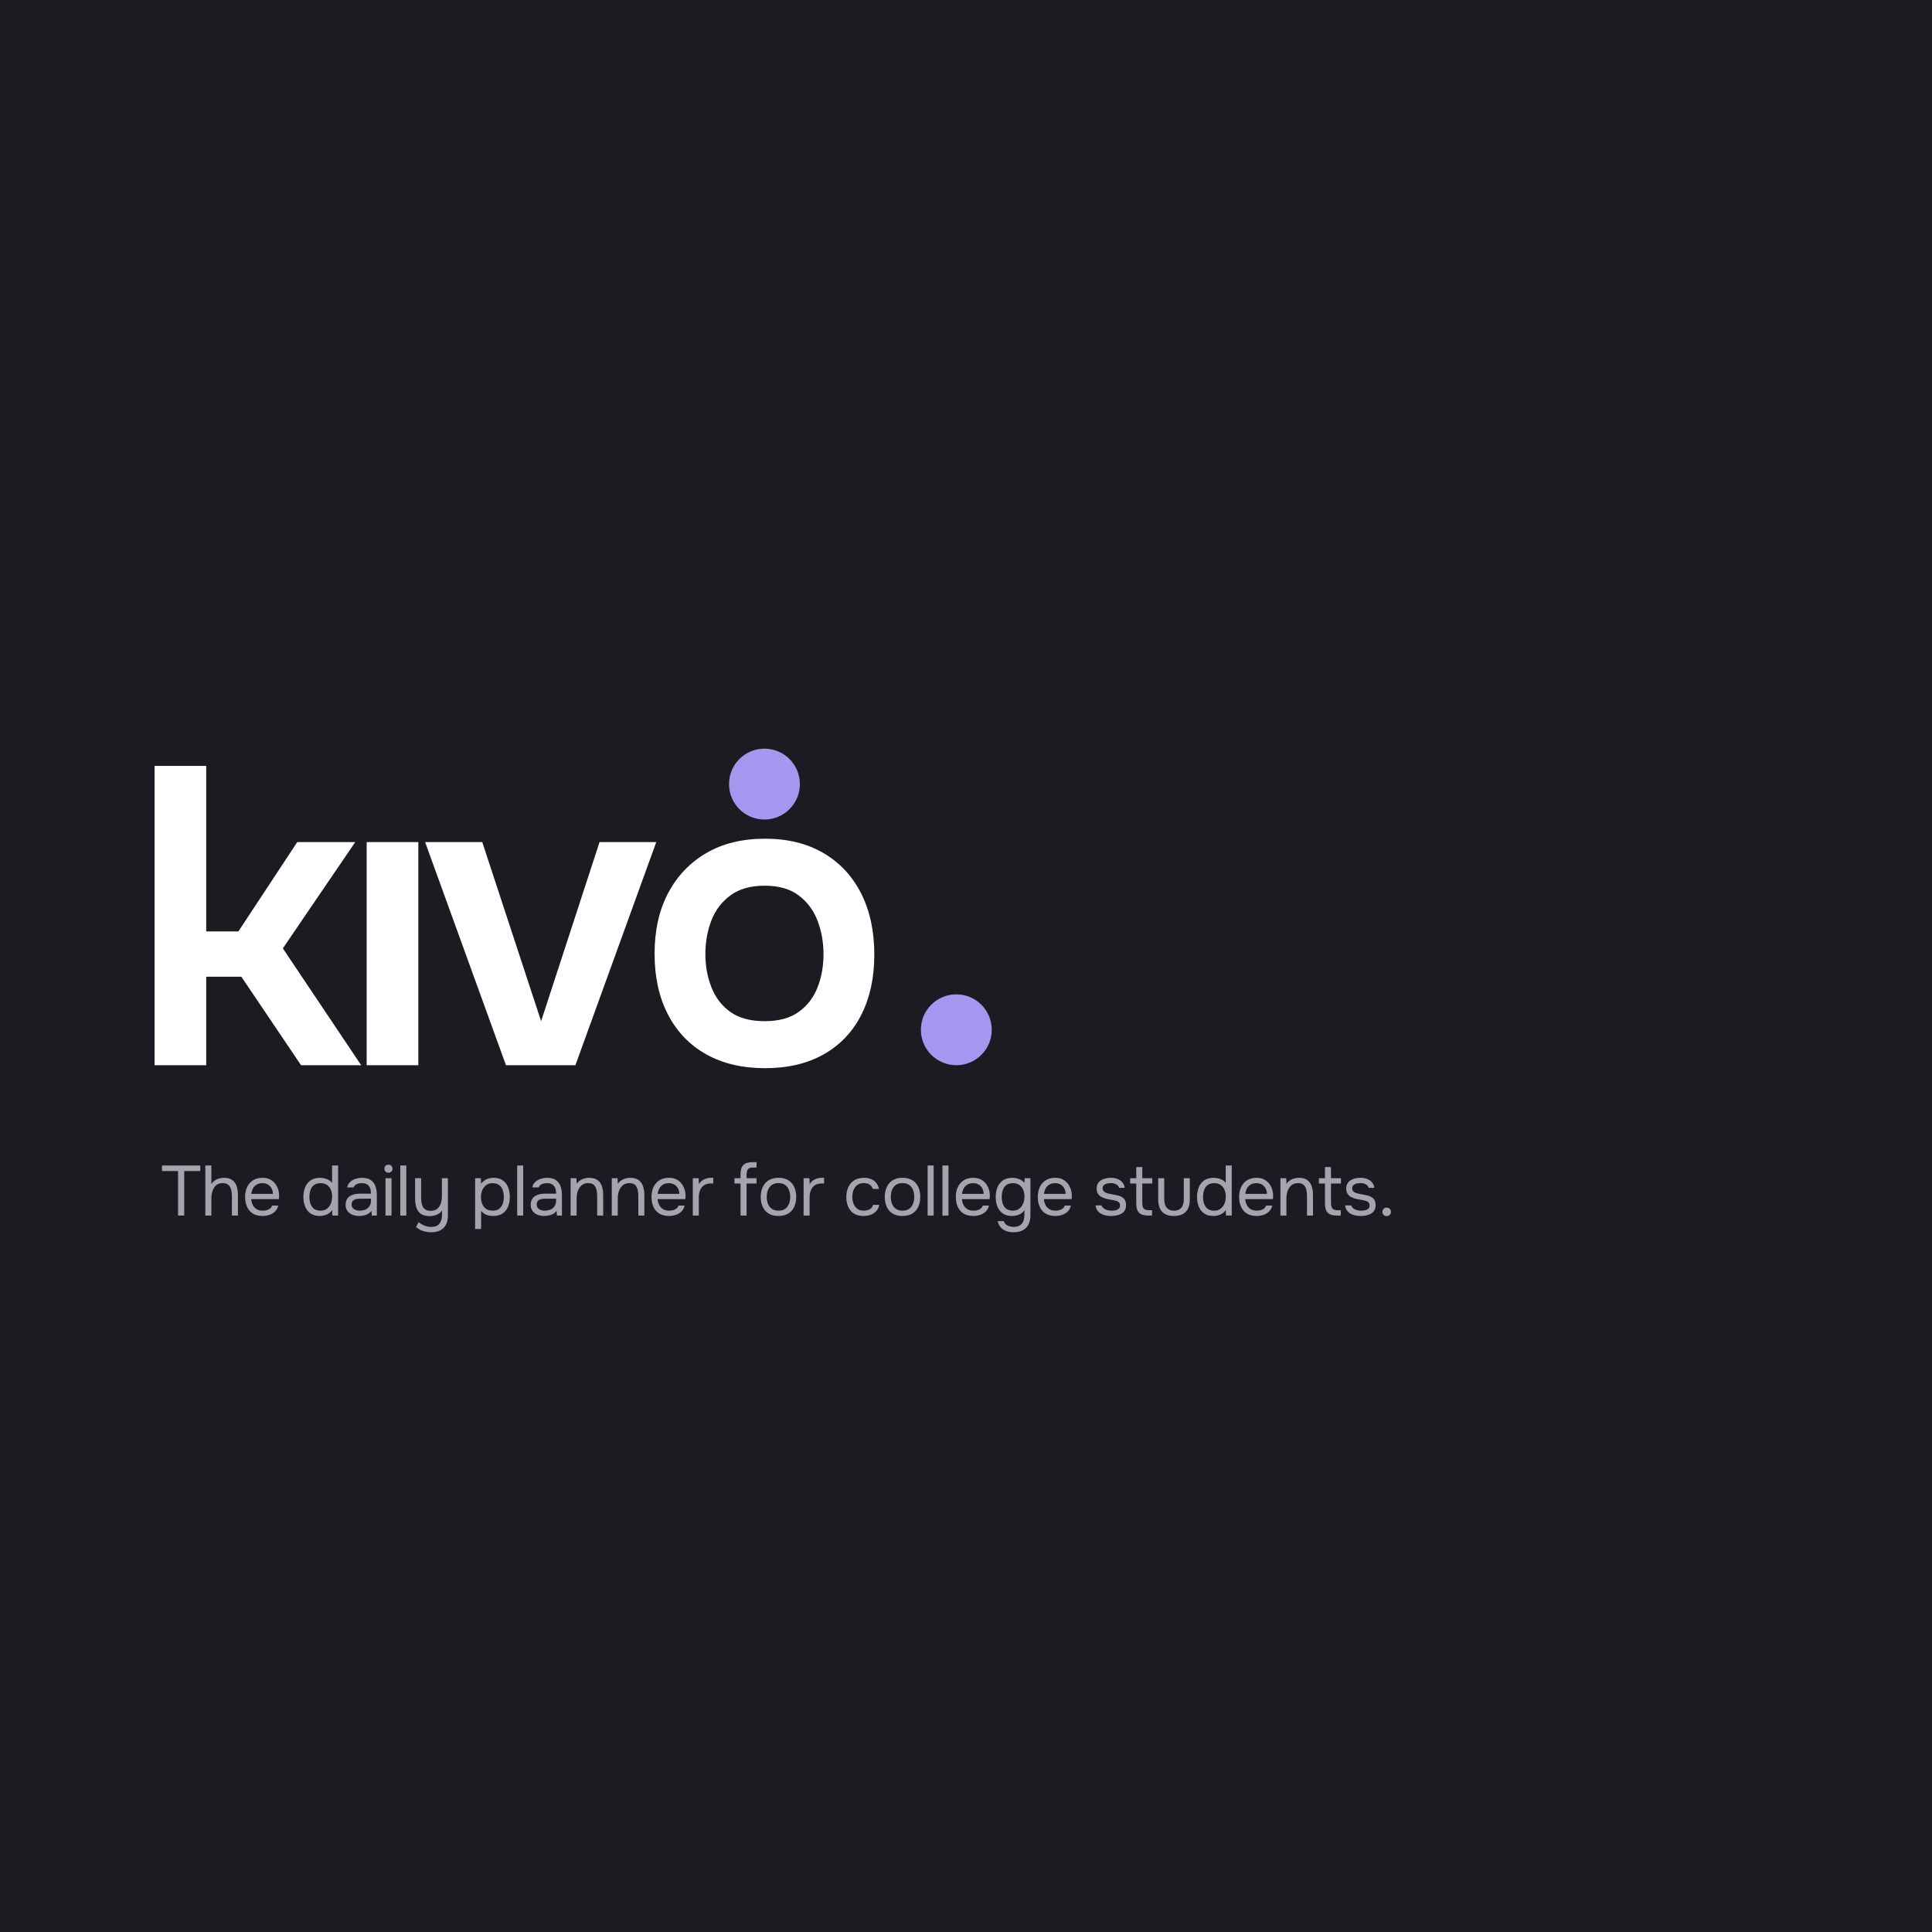
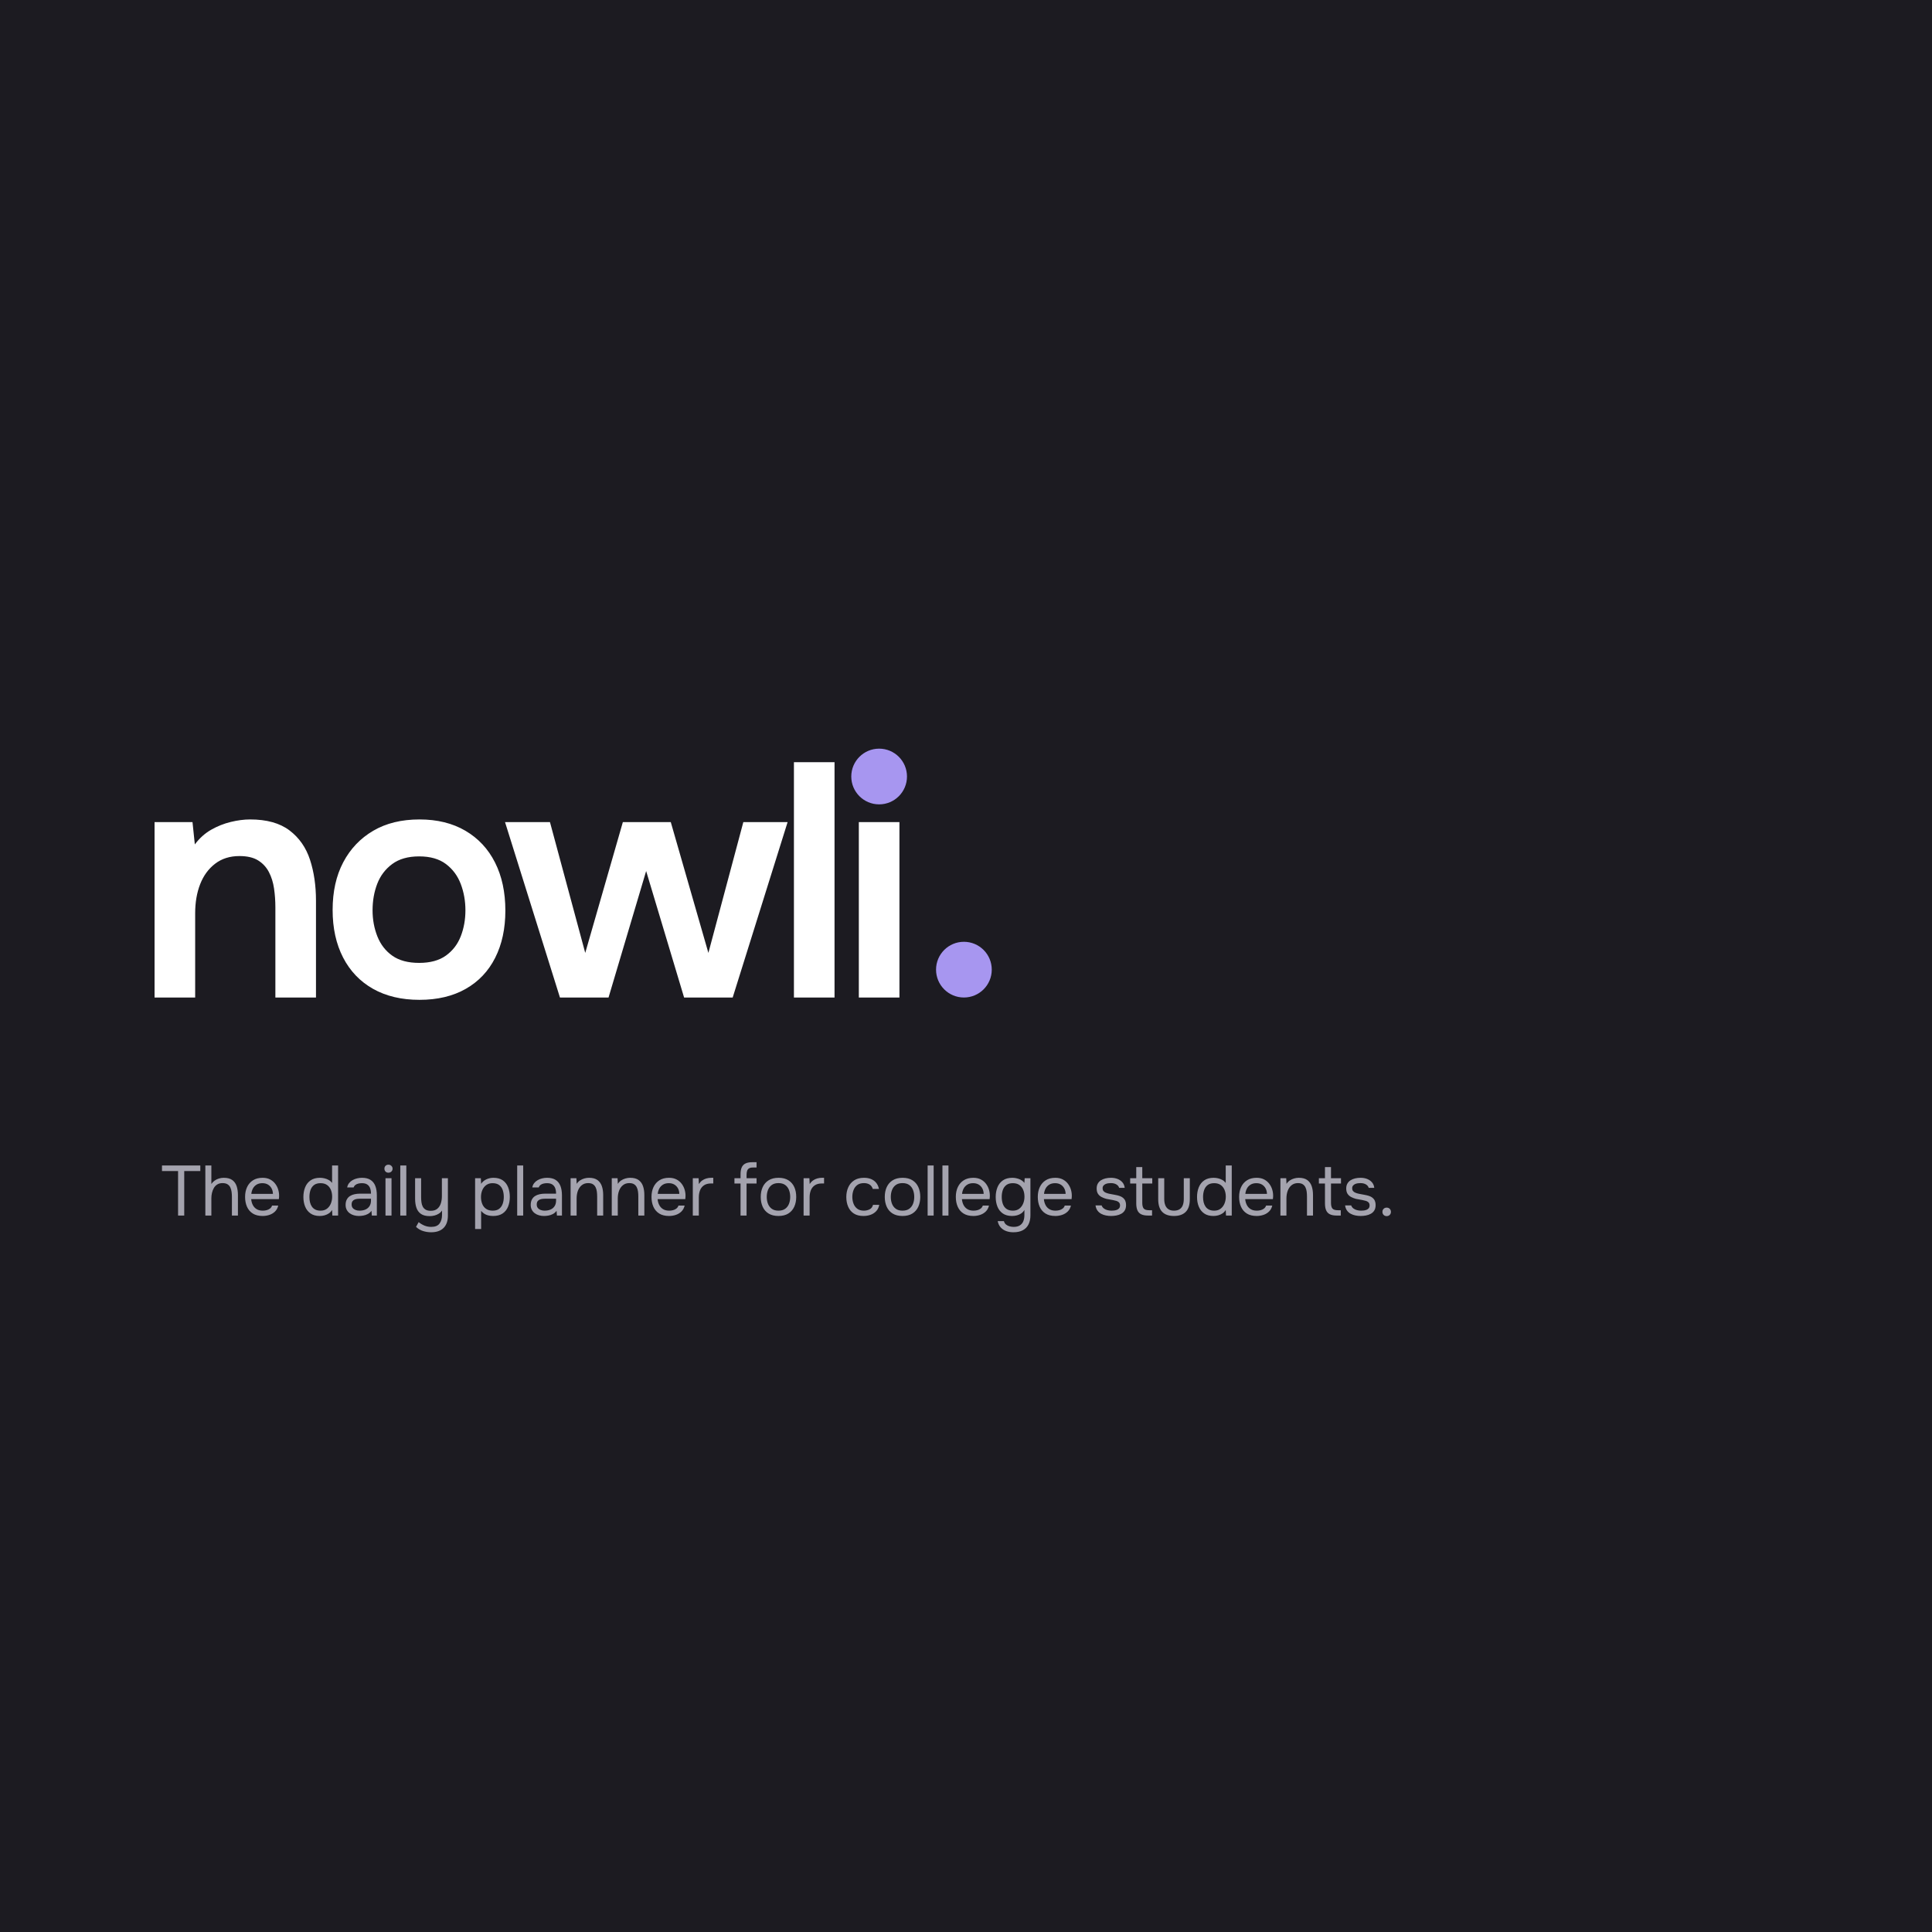
<svg xmlns="http://www.w3.org/2000/svg" viewBox="0 0 1200 1200" width="1200" height="1200">
  <rect width="1200" height="1200" fill="#1C1B21" />
-   <g transform="translate(96.00 465.00) scale(0.262972) translate(-59.00 747.70)">
-     <path d="M59.0 0V-707H181.0V-316H257.0L396.0 -527H533.0L362.0 -276L547.0 0H405.0L264.0 -209H181.0V0Z M560.0 0V-527H682.0V0Z M889.0 0 698.0 -527H833.0L972.0 -104L1110.0 -527H1244.0L1053.0 0Z M1501.0 7Q1420.0 7 1361.5 -26.0Q1303.0 -59 1271.5 -120.0Q1240.0 -181 1240.0 -263Q1240.0 -346 1272.0 -406.5Q1304.0 -467 1362.0 -501.0Q1420.0 -535 1501.0 -535Q1581.0 -535 1639.0 -501.0Q1697.0 -467 1728.0 -405.5Q1759.0 -344 1759.0 -261Q1759.0 -180 1728.5 -119.5Q1698.0 -59 1640.0 -26.0Q1582.0 7 1501.0 7ZM1500.0 -104Q1550.0 -104 1580.5 -126.0Q1611.0 -148 1625.0 -184.0Q1639.0 -220 1639.0 -262Q1639.0 -304 1625.0 -341.0Q1611.0 -378 1580.5 -401.0Q1550.0 -424 1500.0 -424Q1450.0 -424 1419.0 -401.0Q1388.0 -378 1374.0 -341.5Q1360.0 -305 1360.0 -262Q1360.0 -220 1374.5 -183.5Q1389.0 -147 1419.5 -125.5Q1450.0 -104 1500.0 -104Z" fill="#FFFFFF" />
-     <circle cx="1499.5" cy="-664.0" r="83.7" fill="#A796F0" />
-     <circle cx="1952.7" cy="-83.7" r="83.7" fill="#A796F0" />
+   <g transform="translate(96.00 465.00) scale(0.206727) translate(-59.00 747.70)">
+     <path d="M59.0 0V-527H173.0L180.0 -460Q201.0 -488 229.0 -504.0Q257.0 -520 288.0 -527.5Q319.0 -535 346.0 -535Q421.0 -535 464.5 -502.0Q508.0 -469 526.0 -414.0Q544.0 -359 544.0 -291V0H422.0V-271Q422.0 -300 418.0 -327.5Q414.0 -355 402.5 -377.0Q391.0 -399 370.0 -412.0Q349.0 -425 314.0 -425Q271.0 -425 241.0 -402.0Q211.0 -379 196.0 -340.5Q181.0 -302 181.0 -253V0Z M855.0 7Q774.0 7 715.5 -26.0Q657.0 -59 625.5 -120.0Q594.0 -181 594.0 -263Q594.0 -346 626.0 -406.5Q658.0 -467 716.0 -501.0Q774.0 -535 855.0 -535Q935.0 -535 993.0 -501.0Q1051.0 -467 1082.0 -405.5Q1113.0 -344 1113.0 -261Q1113.0 -180 1082.5 -119.5Q1052.0 -59 994.0 -26.0Q936.0 7 855.0 7ZM854.0 -104Q904.0 -104 934.5 -126.0Q965.0 -148 979.0 -184.0Q993.0 -220 993.0 -262Q993.0 -304 979.0 -341.0Q965.0 -378 934.5 -401.0Q904.0 -424 854.0 -424Q804.0 -424 773.0 -401.0Q742.0 -378 728.0 -341.5Q714.0 -305 714.0 -262Q714.0 -220 728.5 -183.5Q743.0 -147 773.5 -125.5Q804.0 -104 854.0 -104Z M1277.0 0 1112.0 -527H1247.0L1353.0 -134L1466.0 -527H1610.0L1723.0 -134L1828.0 -527H1961.0L1796.0 0H1650.0L1536.0 -380L1423.0 0Z M1980.0 0V-707H2102.0V0Z M2175.0 0V-527H2297.0V0Z" fill="#FFFFFF" />
+     <circle cx="2236.0" cy="-664.0" r="83.7" fill="#A796F0" />
+     <circle cx="2490.7" cy="-83.7" r="83.7" fill="#A796F0" />
  </g>
  <g transform="translate(100 755)">
    <path d="M10.604 0.0V-27.632H0.616V-31.108H24.42V-27.632H14.432V0.0Z M27.544 0.0V-31.108H31.284V-19.624Q32.12 -20.856 33.33 -21.714Q34.54 -22.572 35.992 -23.012Q37.444 -23.452 38.984 -23.452Q42.372 -23.452 44.286 -22.044Q46.2 -20.636 46.992 -18.238Q47.784 -15.84 47.784 -12.76V0.0H44.044V-11.616Q44.044 -13.156 43.846 -14.674Q43.648 -16.192 43.076 -17.424Q42.504 -18.656 41.338 -19.404Q40.172 -20.152 38.192 -20.152Q36.3 -20.152 34.958 -19.316Q33.616 -18.48 32.824 -17.094Q32.032 -15.708 31.658 -14.058Q31.284 -12.408 31.284 -10.824V0.0Z M63.14 0.264Q59.444 0.264 57.024 -1.254Q54.604 -2.772 53.416 -5.456Q52.228 -8.14 52.228 -11.572Q52.228 -15.048 53.482 -17.71Q54.736 -20.372 57.156 -21.912Q59.576 -23.452 63.096 -23.452Q65.824 -23.452 67.782 -22.418Q69.74 -21.384 71.016 -19.668Q72.292 -17.952 72.864 -15.906Q73.436 -13.86 73.348 -11.792Q73.304 -11.396 73.282 -11.0Q73.26 -10.604 73.216 -10.208H56.012Q56.188 -8.184 57.024 -6.556Q57.86 -4.928 59.4 -3.982Q60.94 -3.036 63.228 -3.036Q64.372 -3.036 65.538 -3.322Q66.704 -3.608 67.65 -4.312Q68.596 -5.016 68.992 -6.204H72.82Q72.292 -3.96 70.84 -2.53Q69.388 -1.1 67.364 -0.418Q65.34 0.264 63.14 0.264ZM69.52 -13.464Q69.476 -15.444 68.64 -16.94Q67.804 -18.436 66.374 -19.272Q64.944 -20.108 62.964 -20.108Q60.808 -20.108 59.334 -19.184Q57.86 -18.26 57.068 -16.764Q56.276 -15.268 56.1 -13.464Z  M98.604 0.264Q95.128 0.264 92.884 -1.298Q90.64 -2.86 89.54 -5.522Q88.44 -8.184 88.44 -11.528Q88.44 -14.872 89.54 -17.578Q90.64 -20.284 92.928 -21.868Q95.216 -23.452 98.78 -23.452Q100.144 -23.452 101.53 -23.122Q102.916 -22.792 104.148 -22.11Q105.38 -21.428 106.26 -20.284V-31.108H110V0.0H106.436L106.26 -3.476Q105.468 -2.156 104.258 -1.342Q103.048 -0.528 101.596 -0.132Q100.144 0.264 98.604 0.264ZM99.132 -3.036Q101.464 -3.036 103.048 -4.224Q104.632 -5.412 105.468 -7.392Q106.304 -9.372 106.304 -11.704Q106.304 -14.124 105.49 -16.016Q104.676 -17.908 103.092 -19.008Q101.508 -20.108 99.088 -20.108Q96.58 -20.108 95.062 -18.964Q93.544 -17.82 92.862 -15.862Q92.18 -13.904 92.18 -11.484Q92.18 -9.724 92.554 -8.206Q92.928 -6.688 93.742 -5.522Q94.556 -4.356 95.876 -3.696Q97.196 -3.036 99.132 -3.036Z M122.892 0.264Q121.308 0.264 119.834 -0.154Q118.36 -0.572 117.194 -1.43Q116.028 -2.288 115.346 -3.586Q114.664 -4.884 114.664 -6.6Q114.664 -8.58 115.39 -9.944Q116.116 -11.308 117.348 -12.1Q118.58 -12.892 120.208 -13.244Q121.836 -13.596 123.596 -13.596H130.416Q130.416 -15.576 129.866 -17.028Q129.316 -18.48 128.084 -19.294Q126.852 -20.108 124.828 -20.108Q123.596 -20.108 122.54 -19.844Q121.484 -19.58 120.736 -19.008Q119.988 -18.436 119.636 -17.468H115.632Q115.94 -19.052 116.842 -20.174Q117.744 -21.296 119.042 -22.022Q120.34 -22.748 121.836 -23.1Q123.332 -23.452 124.828 -23.452Q128.172 -23.452 130.196 -22.11Q132.22 -20.768 133.144 -18.326Q134.068 -15.884 134.068 -12.54V0.0H130.944L130.724 -2.948Q129.756 -1.628 128.392 -0.924Q127.028 -0.22 125.598 0.022Q124.168 0.264 122.892 0.264ZM123.244 -3.036Q125.444 -3.036 127.05 -3.762Q128.656 -4.488 129.536 -5.896Q130.416 -7.304 130.416 -9.328V-10.472H123.948Q123.156 -10.472 122.188 -10.384Q121.22 -10.296 120.362 -9.966Q119.504 -9.636 118.954 -8.91Q118.404 -8.184 118.404 -6.864Q118.404 -5.544 119.086 -4.708Q119.768 -3.872 120.89 -3.454Q122.012 -3.036 123.244 -3.036Z M139.436 0.0V-23.188H143.176V0.0ZM141.284 -26.62Q140.14 -26.62 139.458 -27.324Q138.776 -28.028 138.776 -29.128Q138.776 -30.228 139.48 -30.91Q140.184 -31.592 141.284 -31.592Q142.296 -31.592 143.066 -30.888Q143.836 -30.184 143.836 -29.128Q143.836 -28.028 143.088 -27.324Q142.34 -26.62 141.284 -26.62Z M148.632 0.0V-31.108H152.372V0.0Z M167.772 10.384Q165.264 10.384 162.822 9.636Q160.38 8.888 158.4 7.04L160.028 4.092Q161.744 5.456 163.658 6.248Q165.572 7.04 167.86 7.04Q171.468 7.04 173.008 4.95Q174.548 2.86 174.548 -0.352V-3.124Q173.756 -1.936 172.546 -1.166Q171.336 -0.396 169.884 -0.022Q168.432 0.352 166.892 0.352Q163.46 0.352 161.48 -1.012Q159.5 -2.376 158.664 -4.796Q157.828 -7.216 157.828 -10.384V-23.188H161.568V-11.352Q161.568 -9.768 161.766 -8.25Q161.964 -6.732 162.58 -5.544Q163.196 -4.356 164.384 -3.652Q165.572 -2.948 167.552 -2.948Q170.06 -2.948 171.578 -4.18Q173.096 -5.412 173.778 -7.48Q174.46 -9.548 174.46 -12.056V-23.188H178.2V0.0Q178.2 2.508 177.518 4.444Q176.836 6.38 175.516 7.7Q174.196 9.02 172.26 9.702Q170.324 10.384 167.772 10.384Z  M195.096 8.36V-23.188H198.66L198.836 -19.712Q200.024 -21.516 202.07 -22.484Q204.116 -23.452 206.492 -23.452Q210.012 -23.452 212.256 -21.89Q214.5 -20.328 215.578 -17.644Q216.656 -14.96 216.656 -11.572Q216.656 -8.184 215.556 -5.5Q214.456 -2.816 212.168 -1.276Q209.88 0.264 206.316 0.264Q204.556 0.264 203.148 -0.11Q201.74 -0.484 200.684 -1.21Q199.628 -1.936 198.836 -2.904V8.36ZM206.008 -3.036Q208.56 -3.036 210.056 -4.202Q211.552 -5.368 212.234 -7.304Q212.916 -9.24 212.916 -11.572Q212.916 -13.948 212.234 -15.884Q211.552 -17.82 210.012 -18.964Q208.472 -20.108 205.92 -20.108Q203.632 -20.108 202.026 -18.942Q200.42 -17.776 199.584 -15.818Q198.748 -13.86 198.748 -11.528Q198.748 -9.108 199.54 -7.172Q200.332 -5.236 201.96 -4.136Q203.588 -3.036 206.008 -3.036Z M221.232 0.0V-31.108H224.972V0.0Z M237.864 0.264Q236.28 0.264 234.806 -0.154Q233.332 -0.572 232.166 -1.43Q231 -2.288 230.318 -3.586Q229.636 -4.884 229.636 -6.6Q229.636 -8.58 230.362 -9.944Q231.088 -11.308 232.32 -12.1Q233.552 -12.892 235.18 -13.244Q236.808 -13.596 238.568 -13.596H245.388Q245.388 -15.576 244.838 -17.028Q244.288 -18.48 243.056 -19.294Q241.824 -20.108 239.8 -20.108Q238.568 -20.108 237.512 -19.844Q236.456 -19.58 235.708 -19.008Q234.96 -18.436 234.608 -17.468H230.604Q230.912 -19.052 231.814 -20.174Q232.716 -21.296 234.014 -22.022Q235.312 -22.748 236.808 -23.1Q238.304 -23.452 239.8 -23.452Q243.144 -23.452 245.168 -22.11Q247.192 -20.768 248.116 -18.326Q249.04 -15.884 249.04 -12.54V0.0H245.916L245.696 -2.948Q244.728 -1.628 243.364 -0.924Q242 -0.22 240.57 0.022Q239.14 0.264 237.864 0.264ZM238.216 -3.036Q240.416 -3.036 242.022 -3.762Q243.628 -4.488 244.508 -5.896Q245.388 -7.304 245.388 -9.328V-10.472H238.92Q238.128 -10.472 237.16 -10.384Q236.192 -10.296 235.334 -9.966Q234.476 -9.636 233.926 -8.91Q233.376 -8.184 233.376 -6.864Q233.376 -5.544 234.058 -4.708Q234.74 -3.872 235.862 -3.454Q236.984 -3.036 238.216 -3.036Z M254.408 0.0V-23.188H258.016L258.192 -19.668Q258.984 -20.944 260.216 -21.78Q261.448 -22.616 262.922 -23.034Q264.396 -23.452 265.804 -23.452Q269.192 -23.452 271.106 -22.044Q273.02 -20.636 273.834 -18.238Q274.648 -15.84 274.648 -12.804V0.0H270.908V-11.792Q270.908 -13.42 270.71 -14.916Q270.512 -16.412 269.918 -17.6Q269.324 -18.788 268.224 -19.47Q267.124 -20.152 265.276 -20.152Q262.988 -20.152 261.382 -18.876Q259.776 -17.6 258.962 -15.444Q258.148 -13.288 258.148 -10.604V0.0Z M279.972 0.0V-23.188H283.58L283.756 -19.668Q284.548 -20.944 285.78 -21.78Q287.012 -22.616 288.486 -23.034Q289.96 -23.452 291.368 -23.452Q294.756 -23.452 296.67 -22.044Q298.584 -20.636 299.398 -18.238Q300.212 -15.84 300.212 -12.804V0.0H296.472V-11.792Q296.472 -13.42 296.274 -14.916Q296.076 -16.412 295.482 -17.6Q294.888 -18.788 293.788 -19.47Q292.688 -20.152 290.84 -20.152Q288.552 -20.152 286.946 -18.876Q285.34 -17.6 284.526 -15.444Q283.712 -13.288 283.712 -10.604V0.0Z M315.568 0.264Q311.872 0.264 309.452 -1.254Q307.032 -2.772 305.844 -5.456Q304.656 -8.14 304.656 -11.572Q304.656 -15.048 305.91 -17.71Q307.164 -20.372 309.584 -21.912Q312.004 -23.452 315.524 -23.452Q318.252 -23.452 320.21 -22.418Q322.168 -21.384 323.444 -19.668Q324.72 -17.952 325.292 -15.906Q325.864 -13.86 325.776 -11.792Q325.732 -11.396 325.71 -11.0Q325.688 -10.604 325.644 -10.208H308.44Q308.616 -8.184 309.452 -6.556Q310.288 -4.928 311.828 -3.982Q313.368 -3.036 315.656 -3.036Q316.8 -3.036 317.966 -3.322Q319.132 -3.608 320.078 -4.312Q321.024 -5.016 321.42 -6.204H325.248Q324.72 -3.96 323.268 -2.53Q321.816 -1.1 319.792 -0.418Q317.768 0.264 315.568 0.264ZM321.948 -13.464Q321.904 -15.444 321.068 -16.94Q320.232 -18.436 318.802 -19.272Q317.372 -20.108 315.392 -20.108Q313.236 -20.108 311.762 -19.184Q310.288 -18.26 309.496 -16.764Q308.704 -15.268 308.528 -13.464Z M330.308 0.0V-23.188H333.916L334.092 -19.58Q334.972 -20.944 336.138 -21.78Q337.304 -22.616 338.734 -23.034Q340.164 -23.452 341.836 -23.452Q342.144 -23.452 342.43 -23.452Q342.716 -23.452 343.024 -23.452V-19.932H341.66Q338.932 -19.932 337.238 -18.766Q335.544 -17.6 334.796 -15.642Q334.048 -13.684 334.048 -11.308V0.0Z  M359.964 0.0V-19.888H356.18V-23.188H359.964V-25.652Q359.964 -28.248 360.69 -29.898Q361.416 -31.548 363.022 -32.34Q364.628 -33.132 367.268 -33.132H369.908V-29.832H367.664Q366.08 -29.832 365.222 -29.304Q364.364 -28.776 364.034 -27.742Q363.704 -26.708 363.704 -25.212V-23.188H369.908V-19.888H363.704V0.0Z M383.504 0.264Q379.852 0.264 377.388 -1.254Q374.924 -2.772 373.714 -5.456Q372.504 -8.14 372.504 -11.572Q372.504 -15.048 373.736 -17.71Q374.968 -20.372 377.432 -21.912Q379.896 -23.452 383.592 -23.452Q387.244 -23.452 389.686 -21.912Q392.128 -20.372 393.338 -17.71Q394.548 -15.048 394.548 -11.572Q394.548 -8.14 393.316 -5.456Q392.084 -2.772 389.642 -1.254Q387.2 0.264 383.504 0.264ZM383.504 -3.036Q386.056 -3.036 387.662 -4.18Q389.268 -5.324 390.038 -7.26Q390.808 -9.196 390.808 -11.572Q390.808 -13.948 390.038 -15.906Q389.268 -17.864 387.662 -19.008Q386.056 -20.152 383.504 -20.152Q380.996 -20.152 379.39 -19.008Q377.784 -17.864 377.014 -15.906Q376.244 -13.948 376.244 -11.572Q376.244 -9.196 377.014 -7.26Q377.784 -5.324 379.39 -4.18Q380.996 -3.036 383.504 -3.036Z M399.124 0.0V-23.188H402.732L402.908 -19.58Q403.788 -20.944 404.954 -21.78Q406.12 -22.616 407.55 -23.034Q408.98 -23.452 410.652 -23.452Q410.96 -23.452 411.246 -23.452Q411.532 -23.452 411.84 -23.452V-19.932H410.476Q407.748 -19.932 406.054 -18.766Q404.36 -17.6 403.612 -15.642Q402.864 -13.684 402.864 -11.308V0.0Z  M436.304 0.264Q432.696 0.264 430.342 -1.254Q427.988 -2.772 426.822 -5.456Q425.656 -8.14 425.656 -11.528Q425.656 -14.828 426.866 -17.534Q428.076 -20.24 430.518 -21.846Q432.96 -23.452 436.656 -23.452Q439.164 -23.452 441.056 -22.66Q442.948 -21.868 444.202 -20.35Q445.456 -18.832 445.94 -16.544H442.112Q441.452 -18.48 440.022 -19.316Q438.592 -20.152 436.656 -20.152Q434.016 -20.152 432.432 -18.942Q430.848 -17.732 430.122 -15.774Q429.396 -13.816 429.396 -11.616Q429.396 -9.328 430.144 -7.37Q430.892 -5.412 432.476 -4.224Q434.06 -3.036 436.568 -3.036Q438.416 -3.036 440.066 -3.828Q441.716 -4.62 442.244 -6.644H446.116Q445.676 -4.268 444.224 -2.728Q442.772 -1.188 440.726 -0.462Q438.68 0.264 436.304 0.264Z M460.548 0.264Q456.896 0.264 454.432 -1.254Q451.968 -2.772 450.758 -5.456Q449.548 -8.14 449.548 -11.572Q449.548 -15.048 450.78 -17.71Q452.012 -20.372 454.476 -21.912Q456.94 -23.452 460.636 -23.452Q464.288 -23.452 466.73 -21.912Q469.172 -20.372 470.382 -17.71Q471.592 -15.048 471.592 -11.572Q471.592 -8.14 470.36 -5.456Q469.128 -2.772 466.686 -1.254Q464.244 0.264 460.548 0.264ZM460.548 -3.036Q463.1 -3.036 464.706 -4.18Q466.312 -5.324 467.082 -7.26Q467.852 -9.196 467.852 -11.572Q467.852 -13.948 467.082 -15.906Q466.312 -17.864 464.706 -19.008Q463.1 -20.152 460.548 -20.152Q458.04 -20.152 456.434 -19.008Q454.828 -17.864 454.058 -15.906Q453.288 -13.948 453.288 -11.572Q453.288 -9.196 454.058 -7.26Q454.828 -5.324 456.434 -4.18Q458.04 -3.036 460.548 -3.036Z M476.168 0.0V-31.108H479.908V0.0Z M485.364 0.0V-31.108H489.104V0.0Z M504.592 0.264Q500.896 0.264 498.476 -1.254Q496.056 -2.772 494.868 -5.456Q493.68 -8.14 493.68 -11.572Q493.68 -15.048 494.934 -17.71Q496.188 -20.372 498.608 -21.912Q501.028 -23.452 504.548 -23.452Q507.276 -23.452 509.234 -22.418Q511.192 -21.384 512.468 -19.668Q513.744 -17.952 514.316 -15.906Q514.888 -13.86 514.8 -11.792Q514.756 -11.396 514.734 -11.0Q514.712 -10.604 514.668 -10.208H497.464Q497.64 -8.184 498.476 -6.556Q499.312 -4.928 500.852 -3.982Q502.392 -3.036 504.68 -3.036Q505.824 -3.036 506.99 -3.322Q508.156 -3.608 509.102 -4.312Q510.048 -5.016 510.444 -6.204H514.272Q513.744 -3.96 512.292 -2.53Q510.84 -1.1 508.816 -0.418Q506.792 0.264 504.592 0.264ZM510.972 -13.464Q510.928 -15.444 510.092 -16.94Q509.256 -18.436 507.826 -19.272Q506.396 -20.108 504.416 -20.108Q502.26 -20.108 500.786 -19.184Q499.312 -18.26 498.52 -16.764Q497.728 -15.268 497.552 -13.464Z M529.408 10.384Q527.032 10.384 525.008 9.658Q522.984 8.932 521.576 7.392Q520.168 5.852 519.684 3.476H523.556Q523.908 4.796 524.876 5.588Q525.844 6.38 527.12 6.71Q528.396 7.04 529.628 7.04Q532.004 7.04 533.478 6.094Q534.952 5.148 535.612 3.498Q536.272 1.848 536.272 -0.264V-3.476Q535.524 -2.156 534.292 -1.32Q533.06 -0.484 531.608 -0.11Q530.156 0.264 528.616 0.264Q525.096 0.264 522.852 -1.298Q520.608 -2.86 519.53 -5.522Q518.452 -8.184 518.452 -11.528Q518.452 -14.872 519.552 -17.578Q520.652 -20.284 522.94 -21.868Q525.228 -23.452 528.792 -23.452Q530.816 -23.452 532.884 -22.704Q534.952 -21.956 536.272 -20.284L536.448 -23.188H540.012V-0.176Q540.012 3.08 538.846 5.456Q537.68 7.832 535.326 9.108Q532.972 10.384 529.408 10.384ZM529.144 -3.036Q531.476 -3.036 533.06 -4.224Q534.644 -5.412 535.48 -7.392Q536.316 -9.372 536.316 -11.704Q536.316 -14.124 535.502 -16.016Q534.688 -17.908 533.104 -19.008Q531.52 -20.108 529.1 -20.108Q526.592 -20.108 525.074 -18.964Q523.556 -17.82 522.874 -15.884Q522.192 -13.948 522.192 -11.572Q522.192 -9.108 522.896 -7.172Q523.6 -5.236 525.14 -4.136Q526.68 -3.036 529.144 -3.036Z M555.5 0.264Q551.804 0.264 549.384 -1.254Q546.964 -2.772 545.776 -5.456Q544.588 -8.14 544.588 -11.572Q544.588 -15.048 545.842 -17.71Q547.096 -20.372 549.516 -21.912Q551.936 -23.452 555.456 -23.452Q558.184 -23.452 560.142 -22.418Q562.1 -21.384 563.376 -19.668Q564.652 -17.952 565.224 -15.906Q565.796 -13.86 565.708 -11.792Q565.664 -11.396 565.642 -11.0Q565.62 -10.604 565.576 -10.208H548.372Q548.548 -8.184 549.384 -6.556Q550.22 -4.928 551.76 -3.982Q553.3 -3.036 555.588 -3.036Q556.732 -3.036 557.898 -3.322Q559.064 -3.608 560.01 -4.312Q560.956 -5.016 561.352 -6.204H565.18Q564.652 -3.96 563.2 -2.53Q561.748 -1.1 559.724 -0.418Q557.7 0.264 555.5 0.264ZM561.88 -13.464Q561.836 -15.444 561.0 -16.94Q560.164 -18.436 558.734 -19.272Q557.304 -20.108 555.324 -20.108Q553.168 -20.108 551.694 -19.184Q550.22 -18.26 549.428 -16.764Q548.636 -15.268 548.46 -13.464Z  M590.128 0.264Q588.544 0.264 586.938 -0.044Q585.332 -0.352 583.946 -1.1Q582.56 -1.848 581.636 -3.124Q580.712 -4.4 580.448 -6.292H584.232Q584.672 -5.104 585.662 -4.378Q586.652 -3.652 587.906 -3.344Q589.16 -3.036 590.304 -3.036Q591.008 -3.036 591.932 -3.124Q592.856 -3.212 593.714 -3.542Q594.572 -3.872 595.122 -4.532Q595.672 -5.192 595.672 -6.38Q595.672 -7.26 595.276 -7.832Q594.88 -8.404 594.176 -8.778Q593.472 -9.152 592.46 -9.328Q591.14 -9.68 589.776 -9.878Q588.412 -10.076 587.092 -10.384Q585.508 -10.824 584.144 -11.55Q582.78 -12.276 581.966 -13.53Q581.152 -14.784 581.152 -16.808Q581.152 -18.524 581.834 -19.778Q582.516 -21.032 583.748 -21.846Q584.98 -22.66 586.586 -23.056Q588.192 -23.452 590.04 -23.452Q592.328 -23.452 594.154 -22.726Q595.98 -22.0 597.168 -20.614Q598.356 -19.228 598.576 -17.204H595.1Q594.792 -18.48 593.428 -19.316Q592.064 -20.152 589.952 -20.152Q589.248 -20.152 588.368 -20.042Q587.488 -19.932 586.696 -19.58Q585.904 -19.228 585.376 -18.59Q584.848 -17.952 584.848 -16.896Q584.848 -15.928 585.354 -15.268Q585.86 -14.608 586.784 -14.212Q587.708 -13.816 588.896 -13.552Q590.436 -13.244 592.284 -12.914Q594.132 -12.584 595.188 -12.232Q596.596 -11.792 597.542 -11.0Q598.488 -10.208 598.95 -9.108Q599.412 -8.008 599.412 -6.556Q599.412 -4.488 598.598 -3.168Q597.784 -1.848 596.42 -1.1Q595.056 -0.352 593.406 -0.044Q591.756 0.264 590.128 0.264Z M613.052 0.0Q610.412 0.0 608.806 -0.792Q607.2 -1.584 606.474 -3.256Q605.748 -4.928 605.748 -7.48V-19.888H601.964V-23.188H605.748V-30.096H609.488V-23.188H615.692V-19.888H609.488V-7.876Q609.488 -5.5 610.346 -4.4Q611.204 -3.3 613.844 -3.3H615.56V0.0Z M629.156 0.264Q624.36 0.264 621.874 -2.288Q619.388 -4.84 619.388 -10.12V-23.188H623.128V-10.296Q623.128 -8.008 623.788 -6.38Q624.448 -4.752 625.79 -3.894Q627.132 -3.036 629.156 -3.036Q631.268 -3.036 632.632 -3.894Q633.996 -4.752 634.634 -6.38Q635.272 -8.008 635.272 -10.296V-23.188H639.012V-10.12Q639.012 -4.84 636.482 -2.288Q633.952 0.264 629.156 0.264Z M653.664 0.264Q650.188 0.264 647.944 -1.298Q645.7 -2.86 644.6 -5.522Q643.5 -8.184 643.5 -11.528Q643.5 -14.872 644.6 -17.578Q645.7 -20.284 647.988 -21.868Q650.276 -23.452 653.84 -23.452Q655.204 -23.452 656.59 -23.122Q657.976 -22.792 659.208 -22.11Q660.44 -21.428 661.32 -20.284V-31.108H665.06V0.0H661.496L661.32 -3.476Q660.528 -2.156 659.318 -1.342Q658.108 -0.528 656.656 -0.132Q655.204 0.264 653.664 0.264ZM654.192 -3.036Q656.524 -3.036 658.108 -4.224Q659.692 -5.412 660.528 -7.392Q661.364 -9.372 661.364 -11.704Q661.364 -14.124 660.55 -16.016Q659.736 -17.908 658.152 -19.008Q656.568 -20.108 654.148 -20.108Q651.64 -20.108 650.122 -18.964Q648.604 -17.82 647.922 -15.862Q647.24 -13.904 647.24 -11.484Q647.24 -9.724 647.614 -8.206Q647.988 -6.688 648.802 -5.522Q649.616 -4.356 650.936 -3.696Q652.256 -3.036 654.192 -3.036Z M680.548 0.264Q676.852 0.264 674.432 -1.254Q672.012 -2.772 670.824 -5.456Q669.636 -8.14 669.636 -11.572Q669.636 -15.048 670.89 -17.71Q672.144 -20.372 674.564 -21.912Q676.984 -23.452 680.504 -23.452Q683.232 -23.452 685.19 -22.418Q687.148 -21.384 688.424 -19.668Q689.7 -17.952 690.272 -15.906Q690.844 -13.86 690.756 -11.792Q690.712 -11.396 690.69 -11.0Q690.668 -10.604 690.624 -10.208H673.42Q673.596 -8.184 674.432 -6.556Q675.268 -4.928 676.808 -3.982Q678.348 -3.036 680.636 -3.036Q681.78 -3.036 682.946 -3.322Q684.112 -3.608 685.058 -4.312Q686.004 -5.016 686.4 -6.204H690.228Q689.7 -3.96 688.248 -2.53Q686.796 -1.1 684.772 -0.418Q682.748 0.264 680.548 0.264ZM686.928 -13.464Q686.884 -15.444 686.048 -16.94Q685.212 -18.436 683.782 -19.272Q682.352 -20.108 680.372 -20.108Q678.216 -20.108 676.742 -19.184Q675.268 -18.26 674.476 -16.764Q673.684 -15.268 673.508 -13.464Z M695.288 0.0V-23.188H698.896L699.072 -19.668Q699.864 -20.944 701.096 -21.78Q702.328 -22.616 703.802 -23.034Q705.276 -23.452 706.684 -23.452Q710.072 -23.452 711.986 -22.044Q713.9 -20.636 714.714 -18.238Q715.528 -15.84 715.528 -12.804V0.0H711.788V-11.792Q711.788 -13.42 711.59 -14.916Q711.392 -16.412 710.798 -17.6Q710.204 -18.788 709.104 -19.47Q708.004 -20.152 706.156 -20.152Q703.868 -20.152 702.262 -18.876Q700.656 -17.6 699.842 -15.444Q699.028 -13.288 699.028 -10.604V0.0Z M730.268 0.0Q727.628 0.0 726.022 -0.792Q724.416 -1.584 723.69 -3.256Q722.964 -4.928 722.964 -7.48V-19.888H719.18V-23.188H722.964V-30.096H726.704V-23.188H732.908V-19.888H726.704V-7.876Q726.704 -5.5 727.562 -4.4Q728.42 -3.3 731.06 -3.3H732.776V0.0Z M745.14 0.264Q743.556 0.264 741.95 -0.044Q740.344 -0.352 738.958 -1.1Q737.572 -1.848 736.648 -3.124Q735.724 -4.4 735.46 -6.292H739.244Q739.684 -5.104 740.674 -4.378Q741.664 -3.652 742.918 -3.344Q744.172 -3.036 745.316 -3.036Q746.02 -3.036 746.944 -3.124Q747.868 -3.212 748.726 -3.542Q749.584 -3.872 750.134 -4.532Q750.684 -5.192 750.684 -6.38Q750.684 -7.26 750.288 -7.832Q749.892 -8.404 749.188 -8.778Q748.484 -9.152 747.472 -9.328Q746.152 -9.68 744.788 -9.878Q743.424 -10.076 742.104 -10.384Q740.52 -10.824 739.156 -11.55Q737.792 -12.276 736.978 -13.53Q736.164 -14.784 736.164 -16.808Q736.164 -18.524 736.846 -19.778Q737.528 -21.032 738.76 -21.846Q739.992 -22.66 741.598 -23.056Q743.204 -23.452 745.052 -23.452Q747.34 -23.452 749.166 -22.726Q750.992 -22.0 752.18 -20.614Q753.368 -19.228 753.588 -17.204H750.112Q749.804 -18.48 748.44 -19.316Q747.076 -20.152 744.964 -20.152Q744.26 -20.152 743.38 -20.042Q742.5 -19.932 741.708 -19.58Q740.916 -19.228 740.388 -18.59Q739.86 -17.952 739.86 -16.896Q739.86 -15.928 740.366 -15.268Q740.872 -14.608 741.796 -14.212Q742.72 -13.816 743.908 -13.552Q745.448 -13.244 747.296 -12.914Q749.144 -12.584 750.2 -12.232Q751.608 -11.792 752.554 -11.0Q753.5 -10.208 753.962 -9.108Q754.424 -8.008 754.424 -6.556Q754.424 -4.488 753.61 -3.168Q752.796 -1.848 751.432 -1.1Q750.068 -0.352 748.418 -0.044Q746.768 0.264 745.14 0.264Z M761.288 0.352Q760.144 0.352 759.396 -0.396Q758.648 -1.144 758.648 -2.288Q758.648 -3.432 759.396 -4.18Q760.144 -4.928 761.288 -4.928Q762.432 -4.928 763.18 -4.18Q763.928 -3.432 763.928 -2.288Q763.928 -1.144 763.18 -0.396Q762.432 0.352 761.288 0.352Z" fill="#A4A3AE" />
  </g>
</svg>
